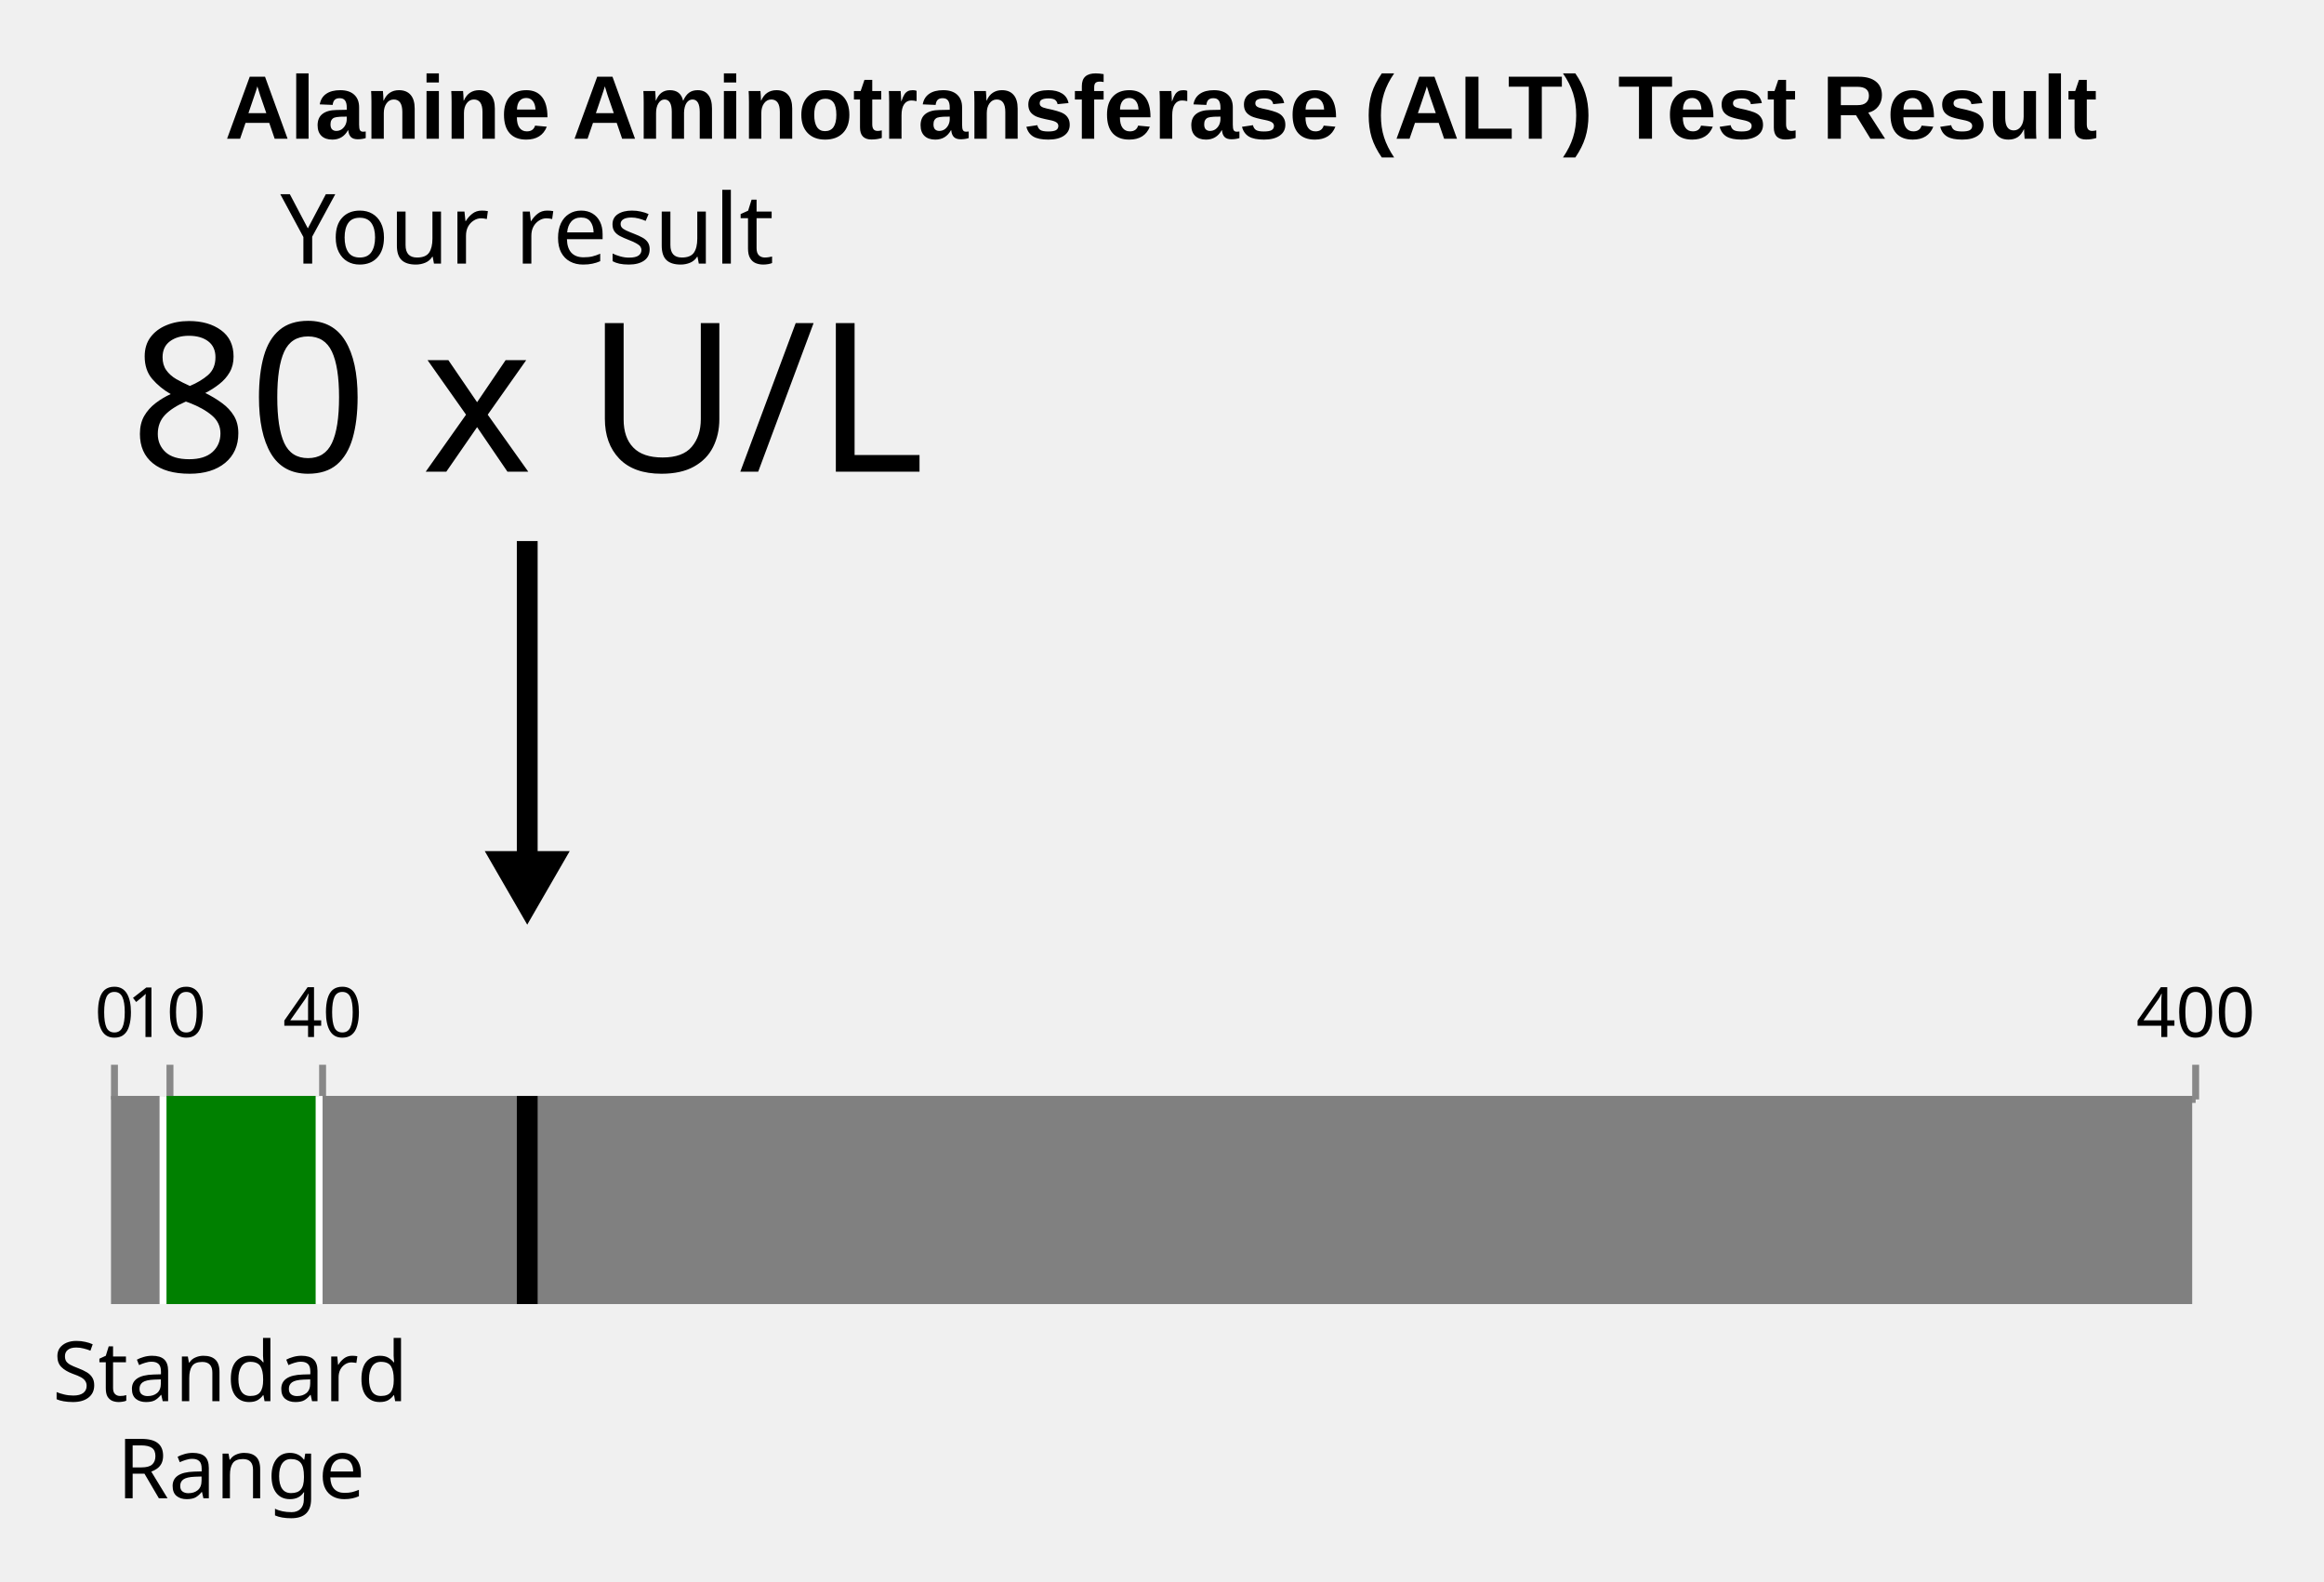
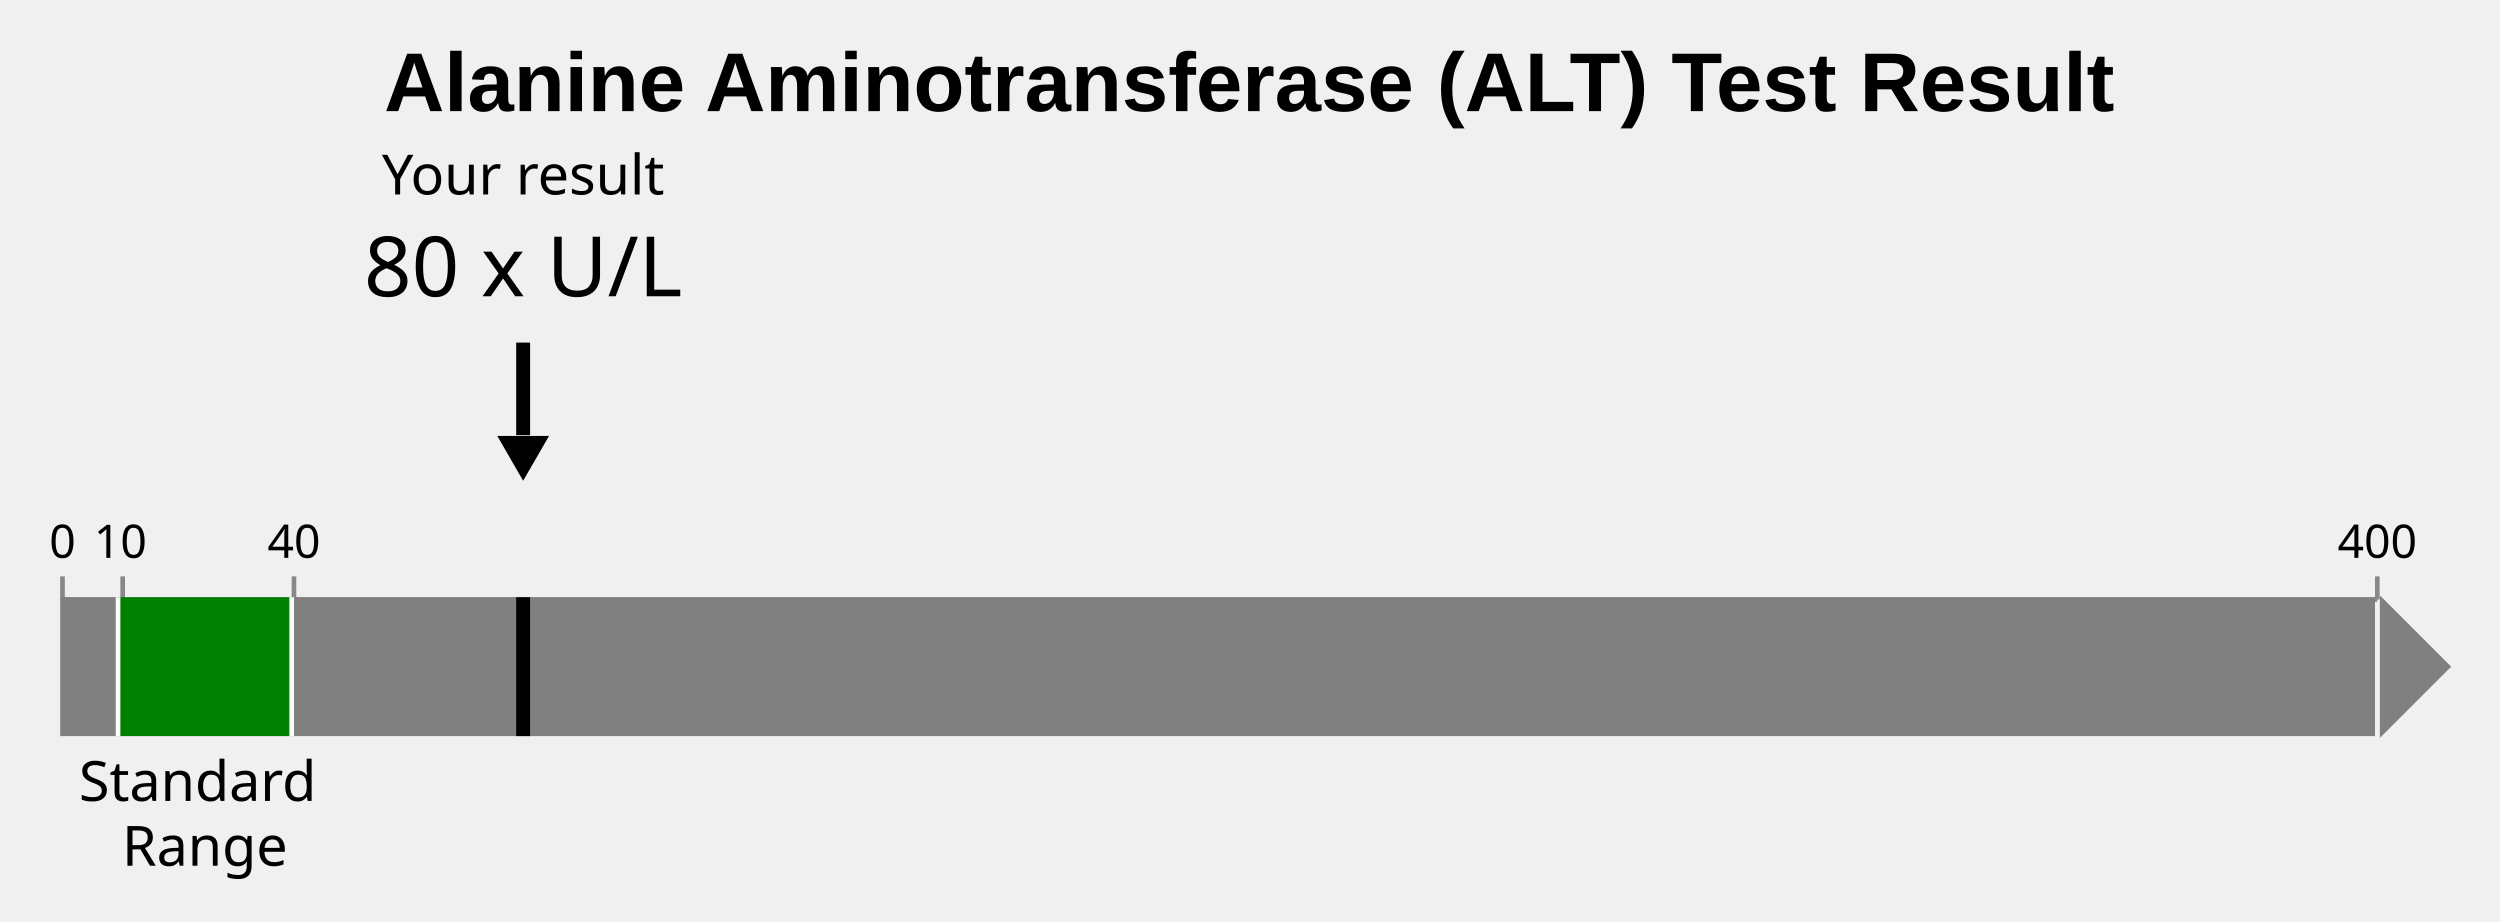
- <svg xmlns="http://www.w3.org/2000/svg" version="1.1" class="marks" width="335" height="228" viewBox="0 0 335 228">
-   <g fill="none" stroke-miterlimit="10" transform="translate(16,158)">
+ <svg xmlns="http://www.w3.org/2000/svg" version="1.1" class="marks" width="1080" height="398" viewBox="0 0 540 199">
+   <g fill="none" stroke-miterlimit="10" transform="translate(13,129)">
    <g class="mark-group role-frame root" role="graphics-object" aria-roledescription="group mark container">
      <g transform="translate(0,0)">
-         <path class="background" aria-hidden="true" d="M0,0h300v30h-300Z" />
+         <path class="background" aria-hidden="true" d="M0,0h500v30h-500Z" />
        <g>
          <g class="mark-group role-axis" role="graphics-symbol" aria-roledescription="axis" aria-label="X-axis for a linear scale with values from 0 to 400">
            <g transform="translate(0.5,0.5)">
              <path class="background" aria-hidden="true" d="M0,0h0v0h0Z" pointer-events="none" />
              <g>
                <g class="mark-rule role-axis-tick" pointer-events="none">
                  <line transform="translate(0,0)" x2="0" y2="-5" stroke="#888" stroke-width="1" opacity="1" />
-                   <line transform="translate(8,0)" x2="0" y2="-5" stroke="#888" stroke-width="1" opacity="1" />
-                   <line transform="translate(30,0)" x2="0" y2="-5" stroke="#888" stroke-width="1" opacity="1" />
-                   <line transform="translate(300,0)" x2="0" y2="-5" stroke="#888" stroke-width="1" opacity="1" />
+                   <line transform="translate(13,0)" x2="0" y2="-5" stroke="#888" stroke-width="1" opacity="1" />
+                   <line transform="translate(50,0)" x2="0" y2="-5" stroke="#888" stroke-width="1" opacity="1" />
+                   <line transform="translate(500,0)" x2="0" y2="-5" stroke="#888" stroke-width="1" opacity="1" />
                </g>
                <g class="mark-text role-axis-label" pointer-events="none">
                  <text text-anchor="middle" transform="translate(0,-9)" font-family="sans-serif" font-size="10px" fill="#000" opacity="1">0</text>
-                   <text text-anchor="middle" transform="translate(7.5,-9)" font-family="sans-serif" font-size="10px" fill="#000" opacity="1">10</text>
-                   <text text-anchor="middle" transform="translate(30,-9)" font-family="sans-serif" font-size="10px" fill="#000" opacity="1">40</text>
-                   <text text-anchor="middle" transform="translate(300,-9)" font-family="sans-serif" font-size="10px" fill="#000" opacity="1">400</text>
+                   <text text-anchor="middle" transform="translate(12.5,-9)" font-family="sans-serif" font-size="10px" fill="#000" opacity="1">10</text>
+                   <text text-anchor="middle" transform="translate(50,-9)" font-family="sans-serif" font-size="10px" fill="#000" opacity="1">40</text>
+                   <text text-anchor="middle" transform="translate(500,-9)" font-family="sans-serif" font-size="10px" fill="#000" opacity="1">400</text>
                </g>
                <g class="mark-rule role-axis-domain" pointer-events="none">
-                   <line transform="translate(0,0)" x2="300" y2="0" stroke="#888" stroke-width="1" opacity="1" />
+                   <line transform="translate(0,0)" x2="500" y2="0" stroke="#888" stroke-width="1" opacity="1" />
                </g>
              </g>
              <path class="foreground" aria-hidden="true" d="" pointer-events="none" display="none" />
            </g>
          </g>
          <g class="mark-rect role-mark" role="graphics-symbol" aria-roledescription="rect mark container">
-             <path d="M0,0h7.5v30h-7.5Z" fill="gray" />
-             <path d="M7.5,0h22.5v30h-22.5Z" fill="green" />
-             <path d="M30,0h270v30h-270Z" fill="gray" />
+             <path d="M0,0h12.5v30h-12.5Z" fill="gray" />
+             <path d="M12.5,0h37.5v30h-37.5Z" fill="green" />
+             <path d="M50,0h450v30h-450Z" fill="gray" />
          </g>
          <g class="mark-text role-mark" role="graphics-object" aria-roledescription="text mark container">
-             <text text-anchor="middle" transform="translate(3.75,44)" font-family="sans-serif" font-size="12px" fill="black" />
-             <text text-anchor="middle" transform="translate(18.75,44)" font-family="sans-serif" font-size="12px" fill="black">
+             <text text-anchor="middle" transform="translate(6.25,44)" font-family="sans-serif" font-size="12px" fill="black" />
+             <text text-anchor="middle" transform="translate(31.25,44)" font-family="sans-serif" font-size="12px" fill="black">
              <tspan>Standard</tspan>
              <tspan x="0" dy="14">Range</tspan>
            </text>
-             <text text-anchor="middle" transform="translate(165,44)" font-family="sans-serif" font-size="12px" fill="black" />
+             <text text-anchor="middle" transform="translate(275,44)" font-family="sans-serif" font-size="12px" fill="black" />
          </g>
          <g class="mark-rule role-mark" role="graphics-symbol" aria-roledescription="rule mark container">
-             <line transform="translate(7.5,0)" x2="0" y2="30" stroke="white" stroke-width="1" />
-             <line transform="translate(30,0)" x2="0" y2="30" stroke="white" stroke-width="1" />
+             <line transform="translate(12.5,0)" x2="0" y2="30" stroke="white" stroke-width="1" />
+             <line transform="translate(50,0)" x2="0" y2="30" stroke="white" stroke-width="1" />
          </g>
          <g class="mark-rule role-mark" role="graphics-symbol" aria-roledescription="rule mark container">
-             <line transform="translate(60,-80)" x2="0" y2="45" stroke="black" stroke-width="3" />
+             <line transform="translate(100,-55)" x2="0" y2="20" stroke="black" stroke-width="3" />
          </g>
          <g class="mark-symbol role-mark" role="graphics-symbol" aria-roledescription="symbol mark container">
-             <path transform="translate(60,-30)" d="M0,5.303L-6.124,-5.303L6.124,-5.303Z" fill="black" />
+             <path transform="translate(100,-30)" d="M0,4.841L-5.59,-4.841L5.59,-4.841Z" fill="black" />
          </g>
          <g class="mark-text role-mark" role="graphics-object" aria-roledescription="text mark container">
-             <text text-anchor="middle" transform="translate(60,-120)" font-family="sans-serif" font-size="14px" fill="black">Your result</text>
+             <text text-anchor="middle" transform="translate(100,-87)" font-family="sans-serif" font-size="12px" fill="black">Your result</text>
          </g>
          <g class="mark-text role-mark" role="graphics-object" aria-roledescription="text mark container">
-             <text text-anchor="middle" transform="translate(60,-90)" font-family="sans-serif" font-size="30px" fill="black">80 x U/L</text>
+             <text text-anchor="middle" transform="translate(100,-65)" font-family="sans-serif" font-size="18px" fill="black">80 x U/L</text>
          </g>
          <g class="mark-rule role-mark" role="graphics-symbol" aria-roledescription="rule mark container">
-             <line transform="translate(60,0)" x2="0" y2="30" stroke="black" stroke-width="3" />
+             <line transform="translate(100,0)" x2="0" y2="30" stroke="black" stroke-width="3" />
+           </g>
+           <g class="mark-symbol role-mark" role="graphics-symbol" aria-roledescription="symbol mark container">
+             <path transform="translate(508.75,15)" d="M-7.706,-15.411L7.706,0L-7.706,15.411Z" fill="gray" />
          </g>
          <g class="mark-group role-title">
-             <g transform="translate(151.3704,-148)">
+             <g transform="translate(256.8371,-119)">
              <path class="background" aria-hidden="true" d="M0,0h0v0h0Z" pointer-events="none" />
              <g>
                <g class="mark-text role-title-text" role="graphics-symbol" aria-roledescription="title" aria-label="Title text 'Alanine Aminotransferase (ALT) Test Result'" pointer-events="none">
-                   <text text-anchor="middle" transform="translate(0,10)" font-family="Arial" font-size="13px" font-weight="bold" fill="black" opacity="1">Alanine Aminotransferase (ALT) Test Result</text>
+                   <text text-anchor="middle" transform="translate(0,14)" font-family="Arial" font-size="18px" font-weight="bold" fill="black" opacity="1">Alanine Aminotransferase (ALT) Test Result</text>
                </g>
              </g>
              <path class="foreground" aria-hidden="true" d="" pointer-events="none" display="none" />
            </g>
          </g>
        </g>
        <path class="foreground" aria-hidden="true" d="" display="none" />
      </g>
    </g>
  </g>
</svg>
